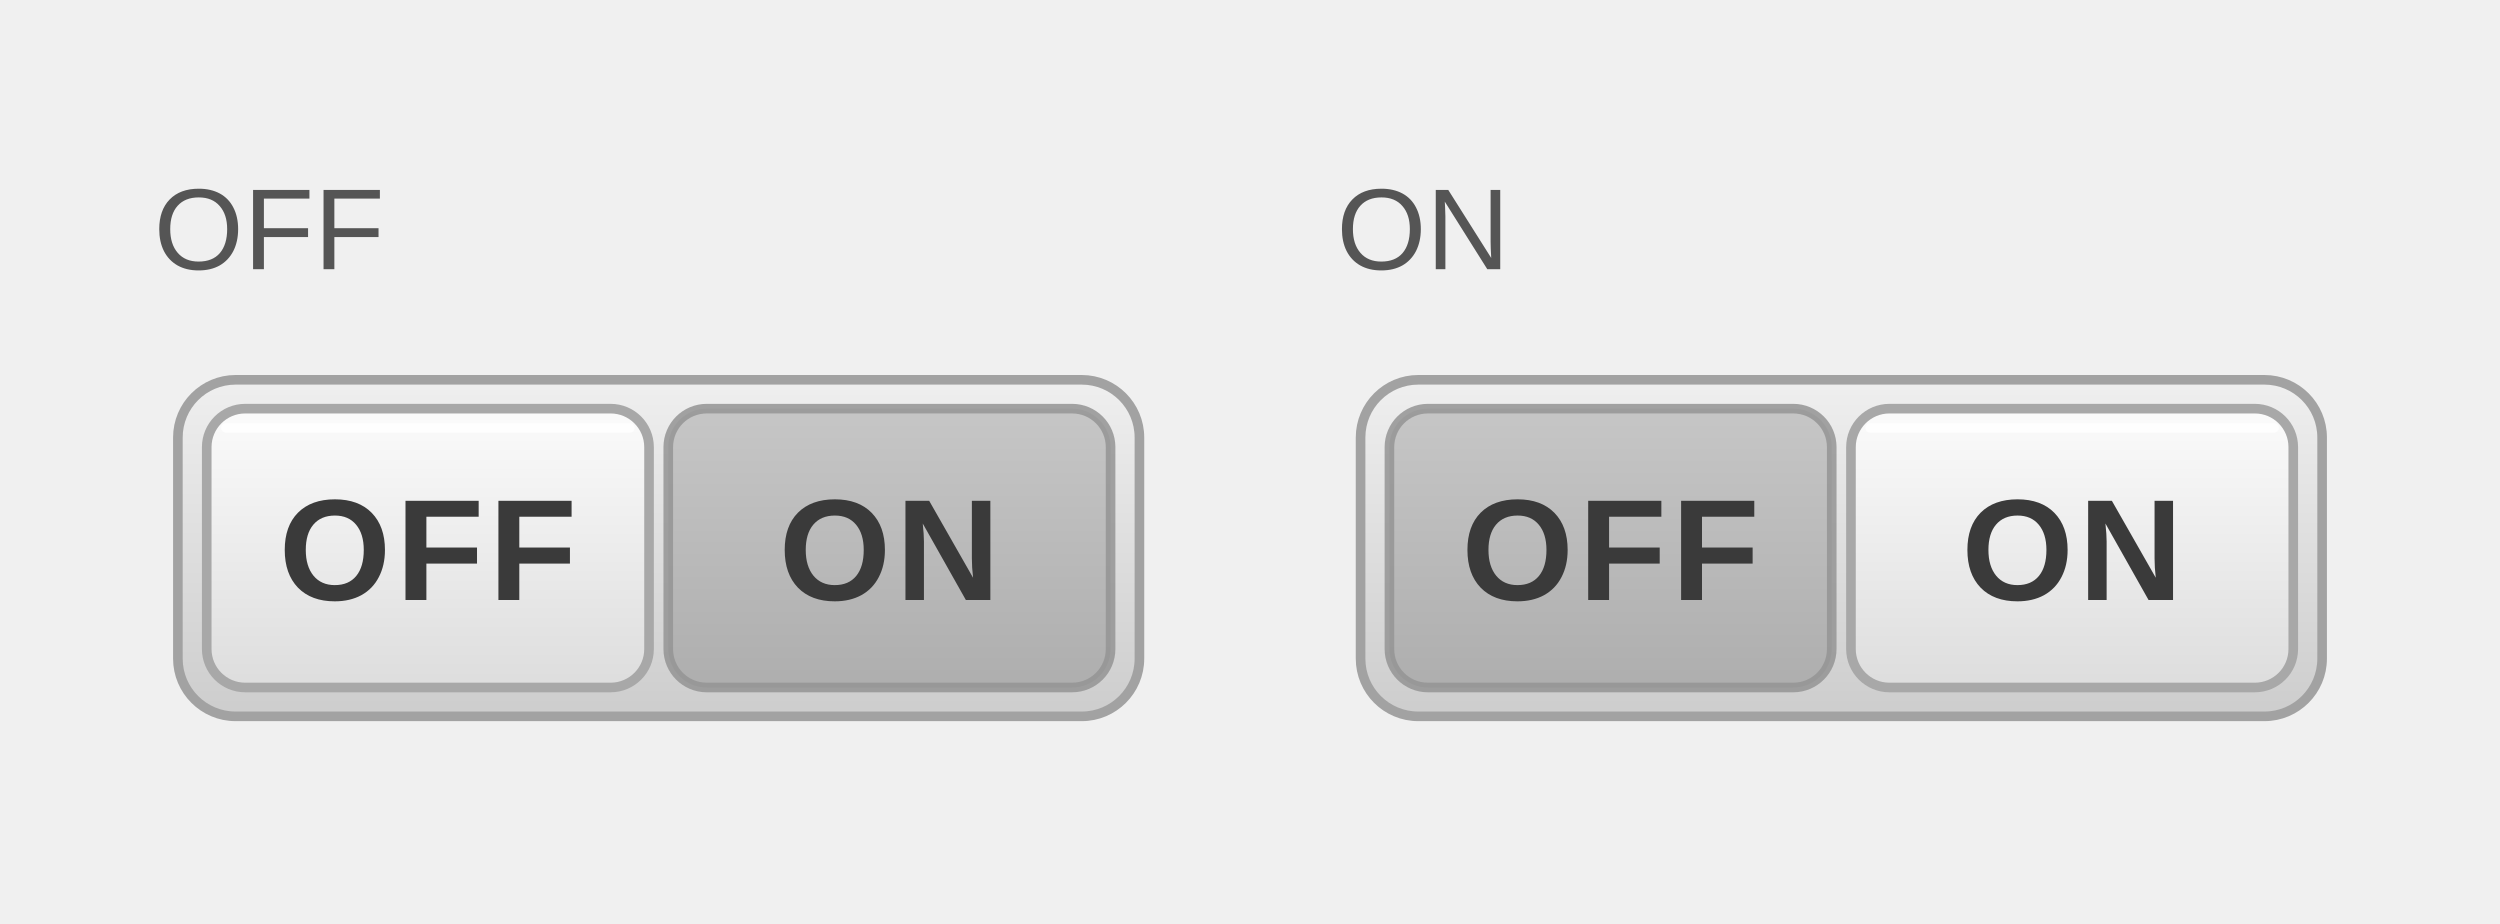
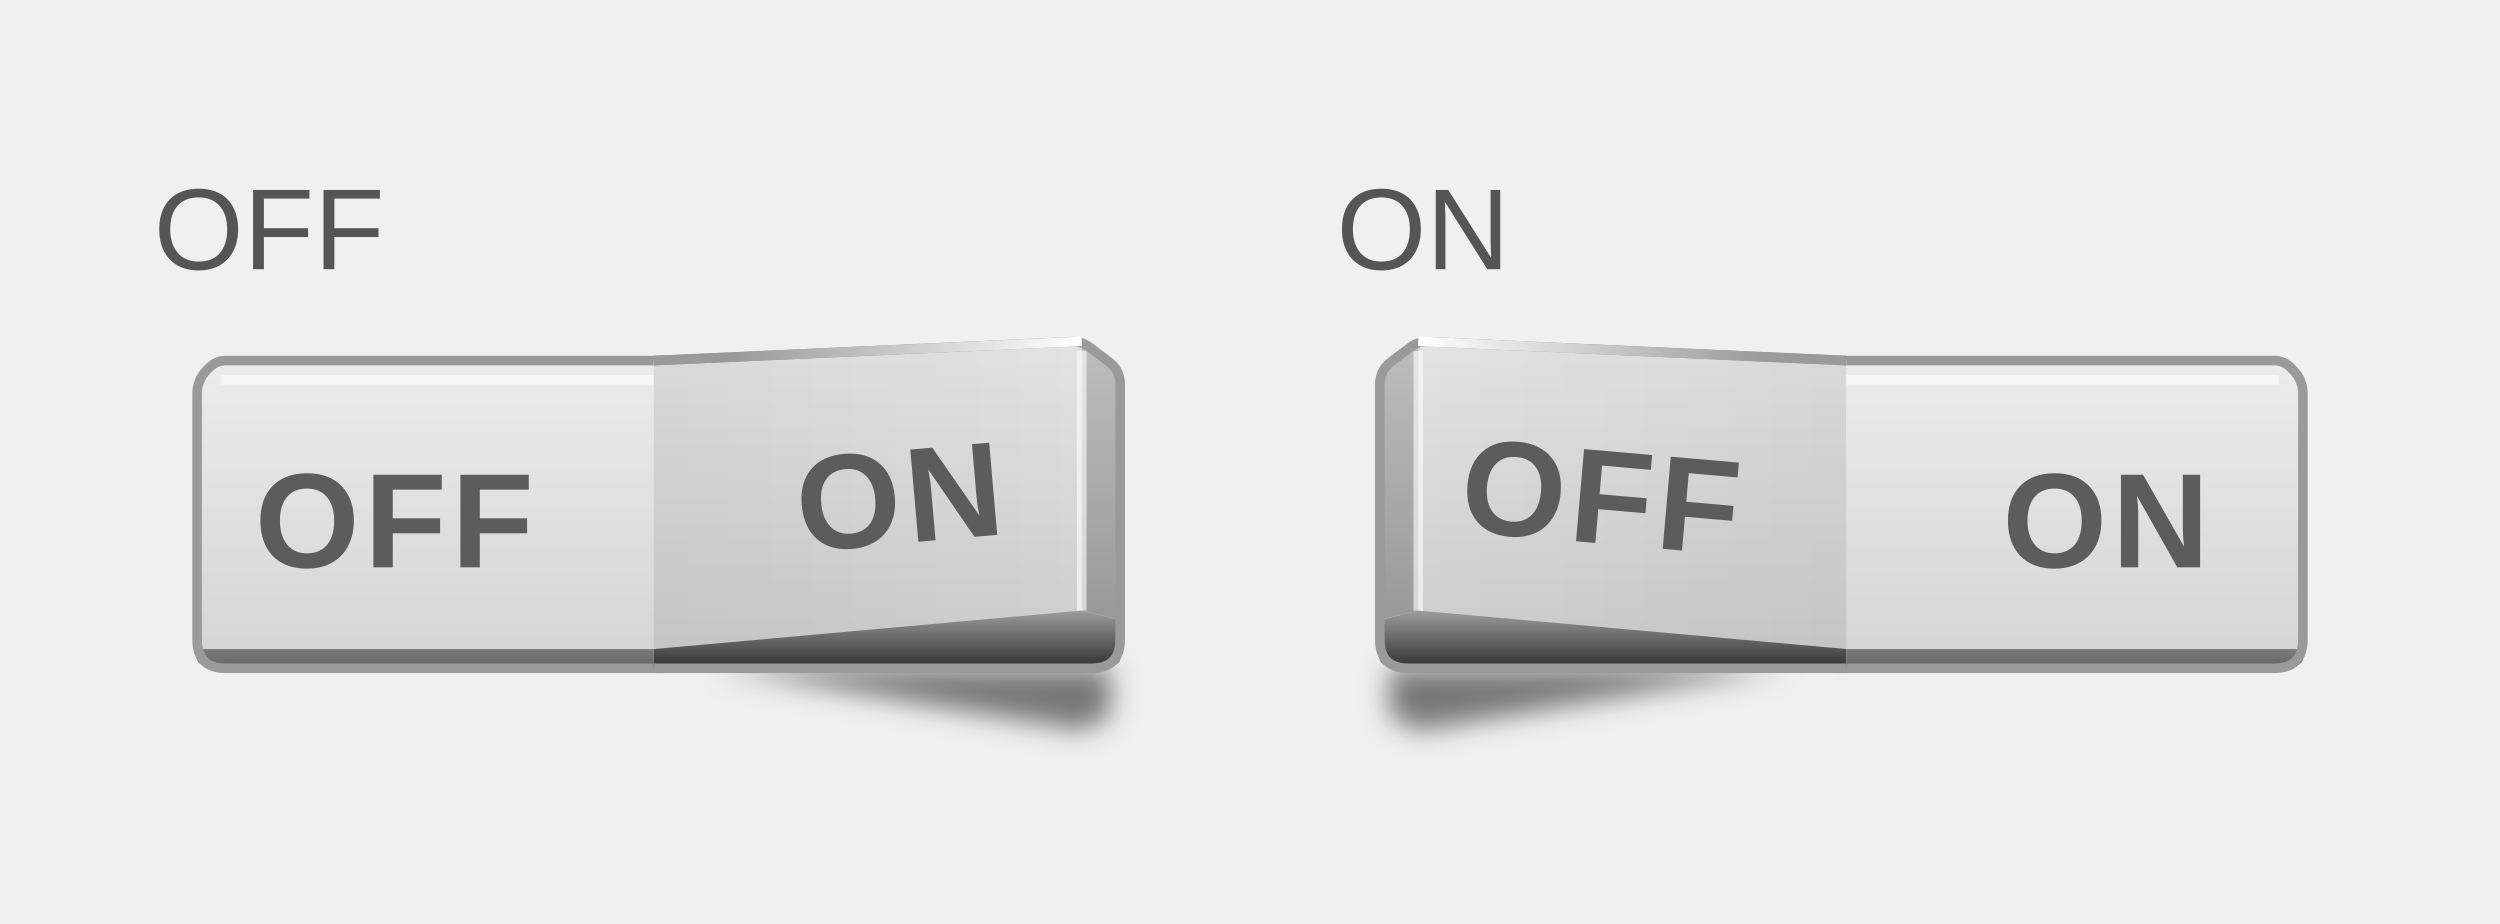
<svg xmlns="http://www.w3.org/2000/svg" width="260" height="96" viewBox="0 0 260 96">
  <text x="16" y="28" font-family="Arial, Helvetica, sans-serif" font-size="12" fill="#555555">OFF</text>
  <g transform="translate(16 34)">
    <defs>
-       <linearGradient id="saf" x1="0" y1="0" x2="0" y2="1">
-         <stop offset="0" stop-color="#efefef" />
-         <stop offset="1" stop-color="#cdcdcd" />
+       <linearGradient id="sap" x1="0" y1="0" x2="0" y2="1">
+         <stop offset="0" stop-color="#ececec" />
+         <stop offset="1" stop-color="#d4d4d4" />
      </linearGradient>
-       <linearGradient id="sas" x1="0" y1="0" x2="0" y2="1">
-         <stop offset="0" stop-color="#c6c6c6" />
-         <stop offset="1" stop-color="#aeaeae" />
+       <linearGradient id="sar" x1="0" y1="0" x2="0" y2="1">
+         <stop offset="0" stop-color="#e3e3e3" />
+         <stop offset="1" stop-color="#cbcbcb" />
      </linearGradient>
-       <linearGradient id="sak" x1="0" y1="0" x2="0" y2="1">
-         <stop offset="0" stop-color="#fbfbfb" />
-         <stop offset="1" stop-color="#dddddd" />
+       <linearGradient id="sae" x1="0" y1="0" x2="0" y2="1">
+         <stop offset="0" stop-color="#bdbdbd" />
+         <stop offset="1" stop-color="#999999" />
      </linearGradient>
+       <linearGradient id="saf" x1="0" y1="29.5" x2="0" y2="35.5" gradientUnits="userSpaceOnUse">
+         <stop offset="0" stop-color="#9c9c9c" />
+         <stop offset="1" stop-color="#303030" />
+       </linearGradient>
+       <linearGradient id="sal" x1="0" y1="33.5" x2="0" y2="35.5" gradientUnits="userSpaceOnUse">
+         <stop offset="0" stop-color="#7c7c7c" />
+         <stop offset="1" stop-color="#626262" />
+       </linearGradient>
+       <linearGradient id="sat" x1="8.5" y1="0" x2="52.5" y2="0" gradientUnits="userSpaceOnUse">
+         <stop offset="0" stop-opacity="0" />
+         <stop offset="1" stop-opacity="0.04" />
+       </linearGradient>
+       <linearGradient id="sah" x1="8.5" y1="0" x2="44.5" y2="0" gradientUnits="userSpaceOnUse">
+         <stop offset="0" stop-color="#ffffff" />
+         <stop offset="1" stop-color="#9a9a9a" />
+       </linearGradient>
+       <filter id="sas" x="-20%" y="-60%" width="140%" height="220%">
+         <feGaussianBlur stdDeviation="1.4" />
+       </filter>
    </defs>
-     <rect x="2.5" y="5.5" width="100" height="35" rx="6" fill="url(#saf)" stroke="#a2a2a2" />
-     <rect x="53.5" y="8.5" width="46" height="29" rx="4" fill="url(#sas)" stroke="#949494" stroke-opacity="0.85" />
-     <rect x="5.5" y="8.5" width="46" height="29" rx="4" fill="url(#sak)" stroke="#a8a8a8" />
-     <path d="M7.5 10.5h42" stroke="#ffffff" stroke-opacity="0.8" stroke-linecap="round" />
-     <text x="28.5" y="28.4" text-anchor="middle" font-family="Arial, Helvetica, sans-serif" font-size="15" font-weight="bold" letter-spacing="0.5" fill="#3a3a3a">OFF</text>
-     <text x="76.5" y="28.4" text-anchor="middle" font-family="Arial, Helvetica, sans-serif" font-size="15" font-weight="bold" letter-spacing="0.5" fill="#3a3a3a">ON</text>
+     <path d="M53 3.5L7.5 3.5Q6.5 3.5 5.79 4.21L5.5 4.5Q4.5 5.5 4.5 7L4.5 32.5Q4.5 35.5 7.5 35.5L53 35.5Z" fill="url(#sap)" />
+     <path d="M53 33.5L4.5 33.5L4.5 34.5Q4.5 35.5 7.5 35.5L53 35.5Z" fill="url(#sal)" />
+     <path d="M53 5.5H7" stroke="#ffffff" stroke-opacity="0.6" />
+     <path d="M53 3.5L7.5 3.5Q6.5 3.5 5.79 4.21L5.5 4.5Q4.5 5.5 4.5 7L4.5 32.5Q4.5 35.5 7.5 35.5L53 35.5" fill="none" stroke="#9a9a9a" />
+     <g transform="matrix(-1 0 0 1 105 0)">
+       <path d="M5.5 35.5L46.5 35.5L8.5 42L5.5 40.5Z" fill="#000000" opacity="0.5" filter="url(#sas)" />
+       <path d="M53 3.5L9.5 1.54Q8.5 1.5 7.7 2.1L5.7 3.6Q4.5 4.5 4.5 6L4.5 32.5Q4.5 35.5 7.5 35.5L53 35.5Z" fill="url(#sap)" />
+       <path d="M53 3.5L9.5 1.54Q8.5 1.5 7.7 2.1L5.7 3.6Q4.5 4.5 4.5 6L4.5 32.5Q4.5 35.5 7.5 35.5L53 35.5Z" fill="url(#sar)" opacity="1" />
+       <path d="M53 3.5L9.5 1.54Q8.5 1.5 8.5 2.5L8.5 29.5L53 33.5Z" fill="url(#sat)" opacity="1" />
+       <path d="M53 33.5L4.5 33.5L4.5 34.5Q4.5 35.5 7.5 35.5L53 35.5Z" fill="url(#sal)" />
+       <path d="M53 33.5L8.5 29.5L4.5 30.5L4.5 33Q4.5 35.5 7.5 35.5L53 35.5Z" fill="url(#saf)" opacity="1" />
+       <path d="M8.5 2.5Q8.5 1.5 7.7 2.1L5.7 3.6Q4.5 4.5 4.5 6L4.5 30.5L8.5 29.5Z" fill="url(#sae)" opacity="1" />
+       <path d="M8.5 2.5V29.5" stroke="#ffffff" stroke-opacity="0.6" />
+       <path d="M53 3.5L9.5 1.54Q8.5 1.5 7.7 2.1L5.7 3.6Q4.5 4.5 4.5 6L4.5 32.5Q4.5 35.5 7.5 35.5L53 35.5" fill="none" stroke="#9a9a9a" />
+       <path d="M53 3.5L8.5 1.5" stroke="url(#sah)" stroke-opacity="1" />
+     </g>
+     <text x="25" y="25" text-anchor="middle" font-family="Arial, Helvetica, sans-serif" font-size="14" font-weight="bold" letter-spacing="0.5" fill="#5c5c5c">OFF</text>
+     <g transform="rotate(-5 77.5 17.5)">
+       <text x="77.5" y="22.5" text-anchor="middle" font-family="Arial, Helvetica, sans-serif" font-size="14" font-weight="bold" letter-spacing="0.5" fill="#5c5c5c">ON</text>
+     </g>
  </g>
  <text x="139" y="28" font-family="Arial, Helvetica, sans-serif" font-size="12" fill="#555555">ON</text>
  <g transform="translate(139 34)">
    <defs>
-       <linearGradient id="sbf" x1="0" y1="0" x2="0" y2="1">
-         <stop offset="0" stop-color="#efefef" />
-         <stop offset="1" stop-color="#cdcdcd" />
+       <linearGradient id="sbp" x1="0" y1="0" x2="0" y2="1">
+         <stop offset="0" stop-color="#ececec" />
+         <stop offset="1" stop-color="#d4d4d4" />
      </linearGradient>
-       <linearGradient id="sbs" x1="0" y1="0" x2="0" y2="1">
-         <stop offset="0" stop-color="#c6c6c6" />
-         <stop offset="1" stop-color="#aeaeae" />
+       <linearGradient id="sbr" x1="0" y1="0" x2="0" y2="1">
+         <stop offset="0" stop-color="#e3e3e3" />
+         <stop offset="1" stop-color="#cbcbcb" />
      </linearGradient>
-       <linearGradient id="sbk" x1="0" y1="0" x2="0" y2="1">
-         <stop offset="0" stop-color="#fbfbfb" />
-         <stop offset="1" stop-color="#dddddd" />
+       <linearGradient id="sbe" x1="0" y1="0" x2="0" y2="1">
+         <stop offset="0" stop-color="#bdbdbd" />
+         <stop offset="1" stop-color="#999999" />
      </linearGradient>
+       <linearGradient id="sbf" x1="0" y1="29.5" x2="0" y2="35.5" gradientUnits="userSpaceOnUse">
+         <stop offset="0" stop-color="#9c9c9c" />
+         <stop offset="1" stop-color="#303030" />
+       </linearGradient>
+       <linearGradient id="sbl" x1="0" y1="33.5" x2="0" y2="35.5" gradientUnits="userSpaceOnUse">
+         <stop offset="0" stop-color="#7c7c7c" />
+         <stop offset="1" stop-color="#626262" />
+       </linearGradient>
+       <linearGradient id="sbt" x1="8.5" y1="0" x2="52.5" y2="0" gradientUnits="userSpaceOnUse">
+         <stop offset="0" stop-opacity="0" />
+         <stop offset="1" stop-opacity="0.04" />
+       </linearGradient>
+       <linearGradient id="sbh" x1="8.5" y1="0" x2="44.5" y2="0" gradientUnits="userSpaceOnUse">
+         <stop offset="0" stop-color="#ffffff" />
+         <stop offset="1" stop-color="#9a9a9a" />
+       </linearGradient>
+       <filter id="sbs" x="-20%" y="-60%" width="140%" height="220%">
+         <feGaussianBlur stdDeviation="1.4" />
+       </filter>
    </defs>
-     <rect x="2.5" y="5.5" width="100" height="35" rx="6" fill="url(#sbf)" stroke="#a2a2a2" />
-     <rect x="5.5" y="8.5" width="46" height="29" rx="4" fill="url(#sbs)" stroke="#949494" stroke-opacity="0.85" />
-     <rect x="53.5" y="8.5" width="46" height="29" rx="4" fill="url(#sbk)" stroke="#a8a8a8" />
-     <path d="M55.5 10.5h42" stroke="#ffffff" stroke-opacity="0.8" stroke-linecap="round" />
-     <text x="28.5" y="28.4" text-anchor="middle" font-family="Arial, Helvetica, sans-serif" font-size="15" font-weight="bold" letter-spacing="0.5" fill="#3a3a3a">OFF</text>
-     <text x="76.5" y="28.4" text-anchor="middle" font-family="Arial, Helvetica, sans-serif" font-size="15" font-weight="bold" letter-spacing="0.5" fill="#3a3a3a">ON</text>
+     <g transform="matrix(-1 0 0 1 105 0)">
+       <path d="M53 3.5L7.5 3.5Q6.5 3.5 5.79 4.21L5.5 4.5Q4.5 5.5 4.5 7L4.5 32.5Q4.5 35.5 7.5 35.5L53 35.5Z" fill="url(#sbp)" />
+       <path d="M53 33.5L4.5 33.5L4.5 34.5Q4.5 35.5 7.5 35.5L53 35.5Z" fill="url(#sbl)" />
+       <path d="M53 5.5H7" stroke="#ffffff" stroke-opacity="0.6" />
+       <path d="M53 3.5L7.5 3.5Q6.5 3.5 5.79 4.21L5.5 4.5Q4.5 5.5 4.5 7L4.5 32.5Q4.5 35.5 7.5 35.5L53 35.5" fill="none" stroke="#9a9a9a" />
+     </g>
+     <path d="M5.5 35.5L46.5 35.5L8.5 42L5.5 40.5Z" fill="#000000" opacity="0.5" filter="url(#sbs)" />
+     <path d="M53 3.5L9.5 1.54Q8.5 1.5 7.7 2.1L5.7 3.6Q4.5 4.5 4.5 6L4.5 32.5Q4.5 35.5 7.5 35.5L53 35.5Z" fill="url(#sbp)" />
+     <path d="M53 3.5L9.5 1.54Q8.5 1.5 7.7 2.1L5.7 3.6Q4.5 4.5 4.5 6L4.5 32.5Q4.5 35.5 7.5 35.5L53 35.5Z" fill="url(#sbr)" opacity="1" />
+     <path d="M53 3.5L9.5 1.54Q8.5 1.5 8.5 2.5L8.5 29.5L53 33.5Z" fill="url(#sbt)" opacity="1" />
+     <path d="M53 33.5L4.5 33.5L4.5 34.5Q4.5 35.5 7.5 35.5L53 35.5Z" fill="url(#sbl)" />
+     <path d="M53 33.5L8.5 29.5L4.5 30.5L4.5 33Q4.5 35.5 7.5 35.5L53 35.5Z" fill="url(#sbf)" opacity="1" />
+     <path d="M8.5 2.5Q8.5 1.5 7.7 2.1L5.7 3.6Q4.5 4.5 4.5 6L4.5 30.5L8.5 29.5Z" fill="url(#sbe)" opacity="1" />
+     <path d="M8.5 2.5V29.5" stroke="#ffffff" stroke-opacity="0.6" />
+     <path d="M53 3.5L9.5 1.54Q8.5 1.5 7.7 2.1L5.7 3.6Q4.5 4.5 4.5 6L4.5 32.5Q4.5 35.5 7.5 35.5L53 35.5" fill="none" stroke="#9a9a9a" />
+     <path d="M53 3.5L8.5 1.5" stroke="url(#sbh)" stroke-opacity="1" />
+     <g transform="rotate(5 27.5 17.5)">
+       <text x="27.5" y="22.5" text-anchor="middle" font-family="Arial, Helvetica, sans-serif" font-size="14" font-weight="bold" letter-spacing="0.5" fill="#5c5c5c">OFF</text>
+     </g>
+     <text x="80" y="25" text-anchor="middle" font-family="Arial, Helvetica, sans-serif" font-size="14" font-weight="bold" letter-spacing="0.5" fill="#5c5c5c">ON</text>
  </g>
</svg>
